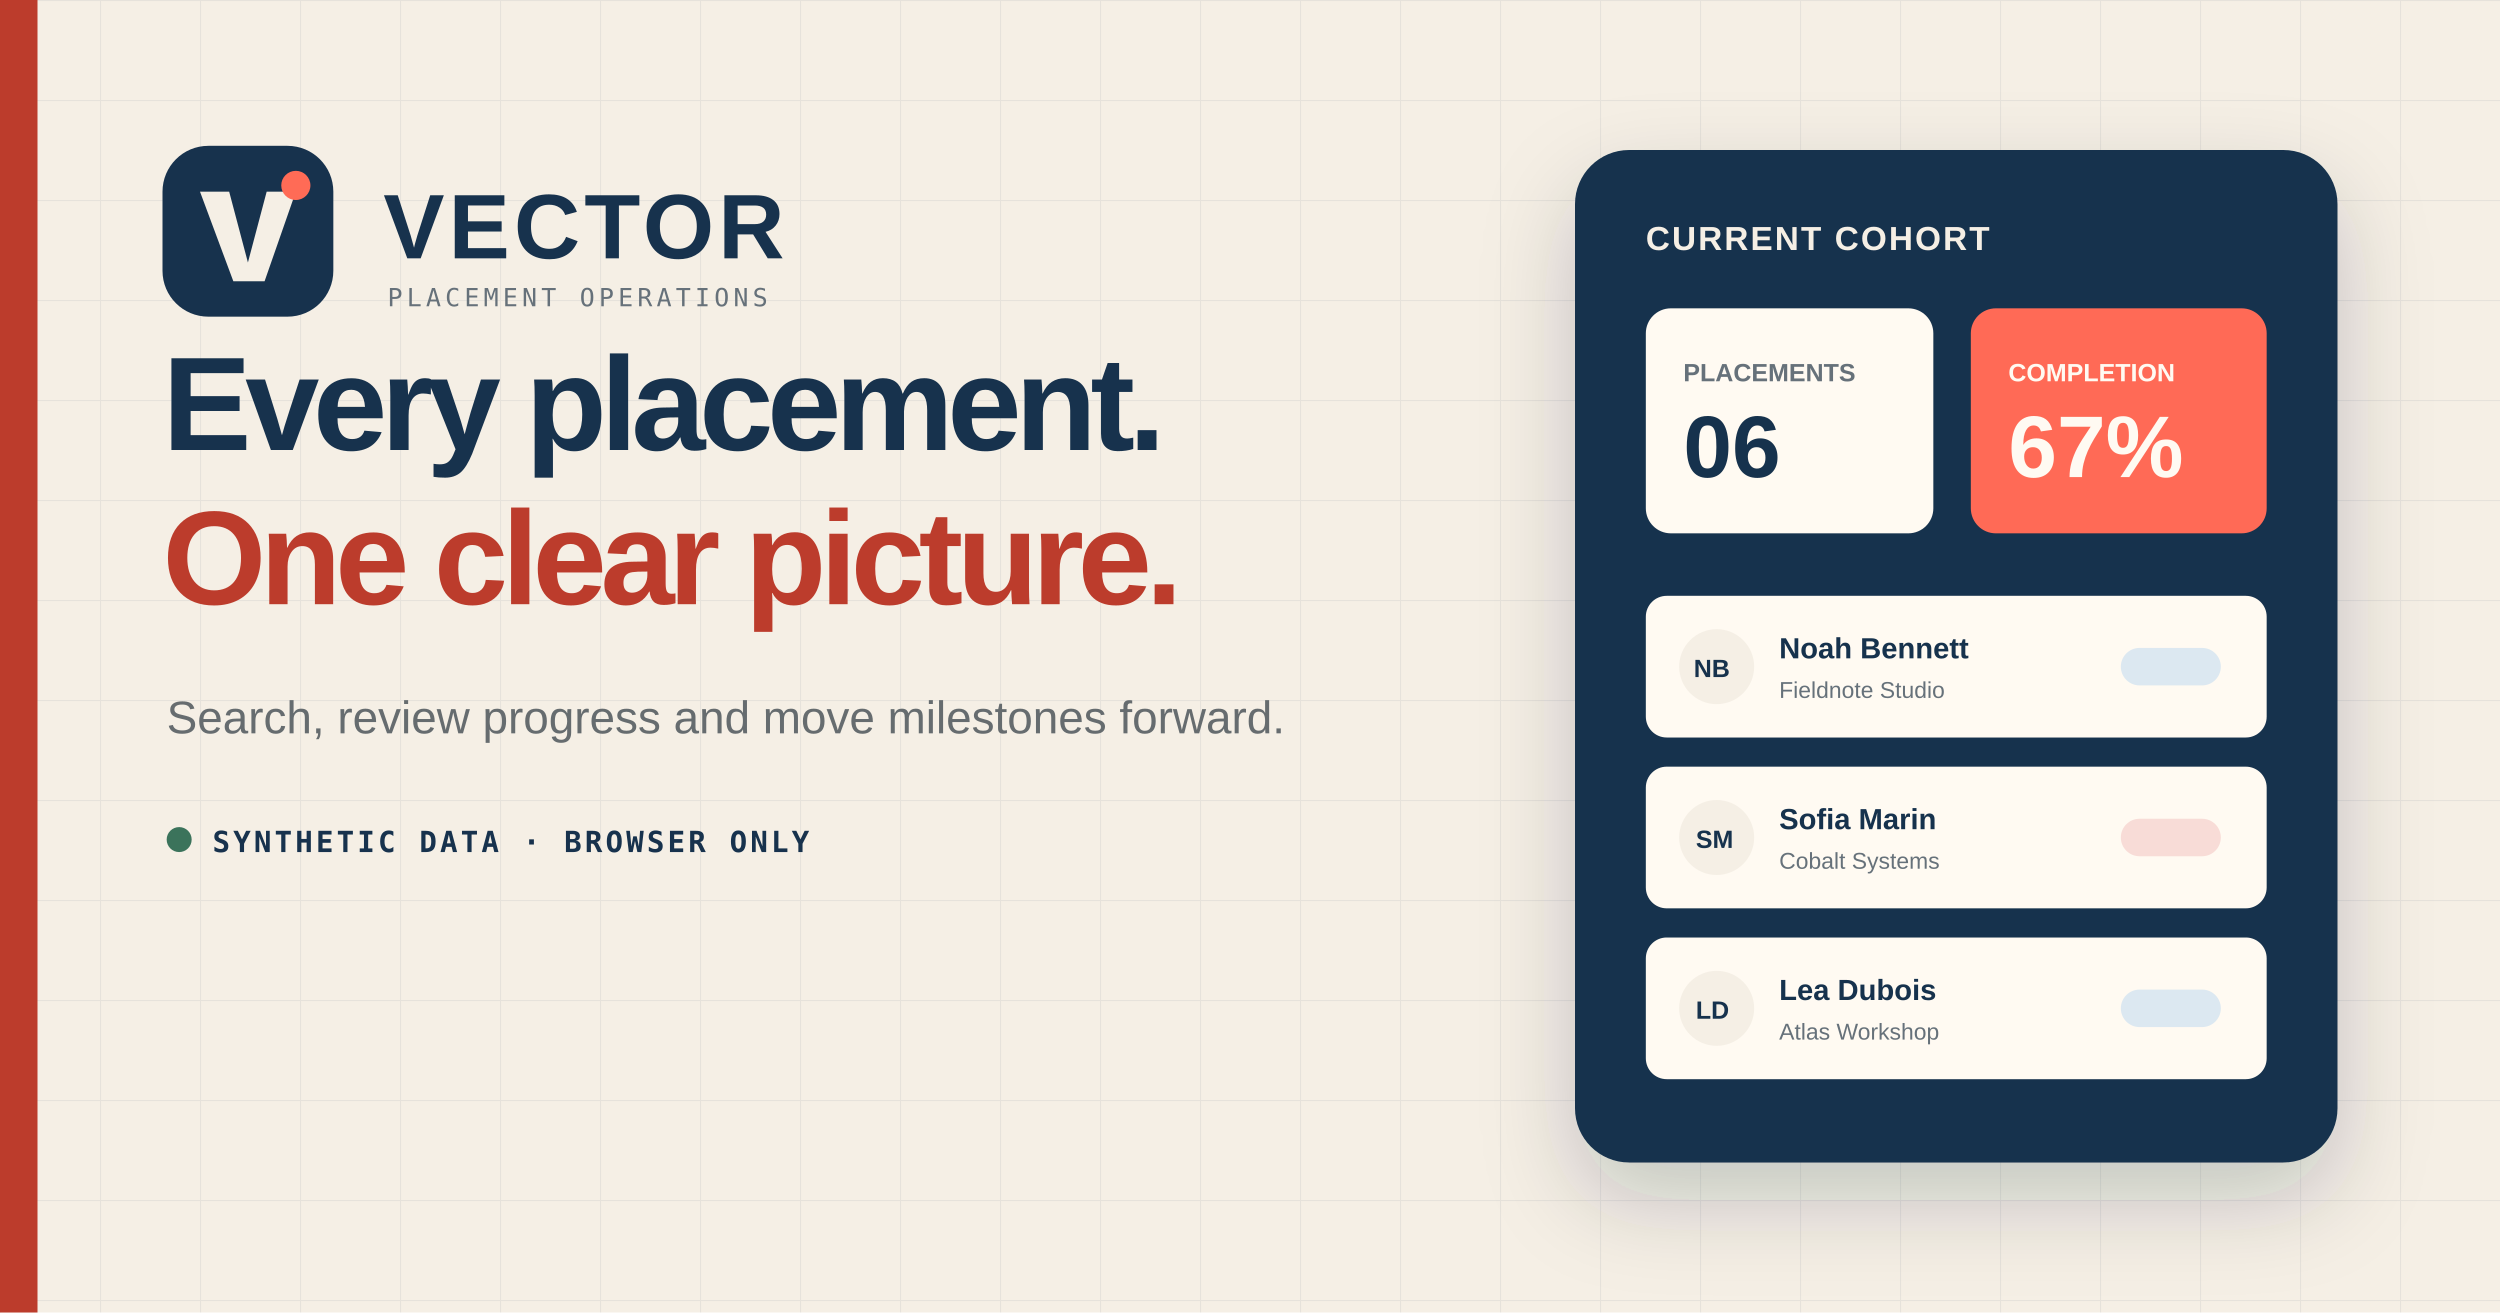
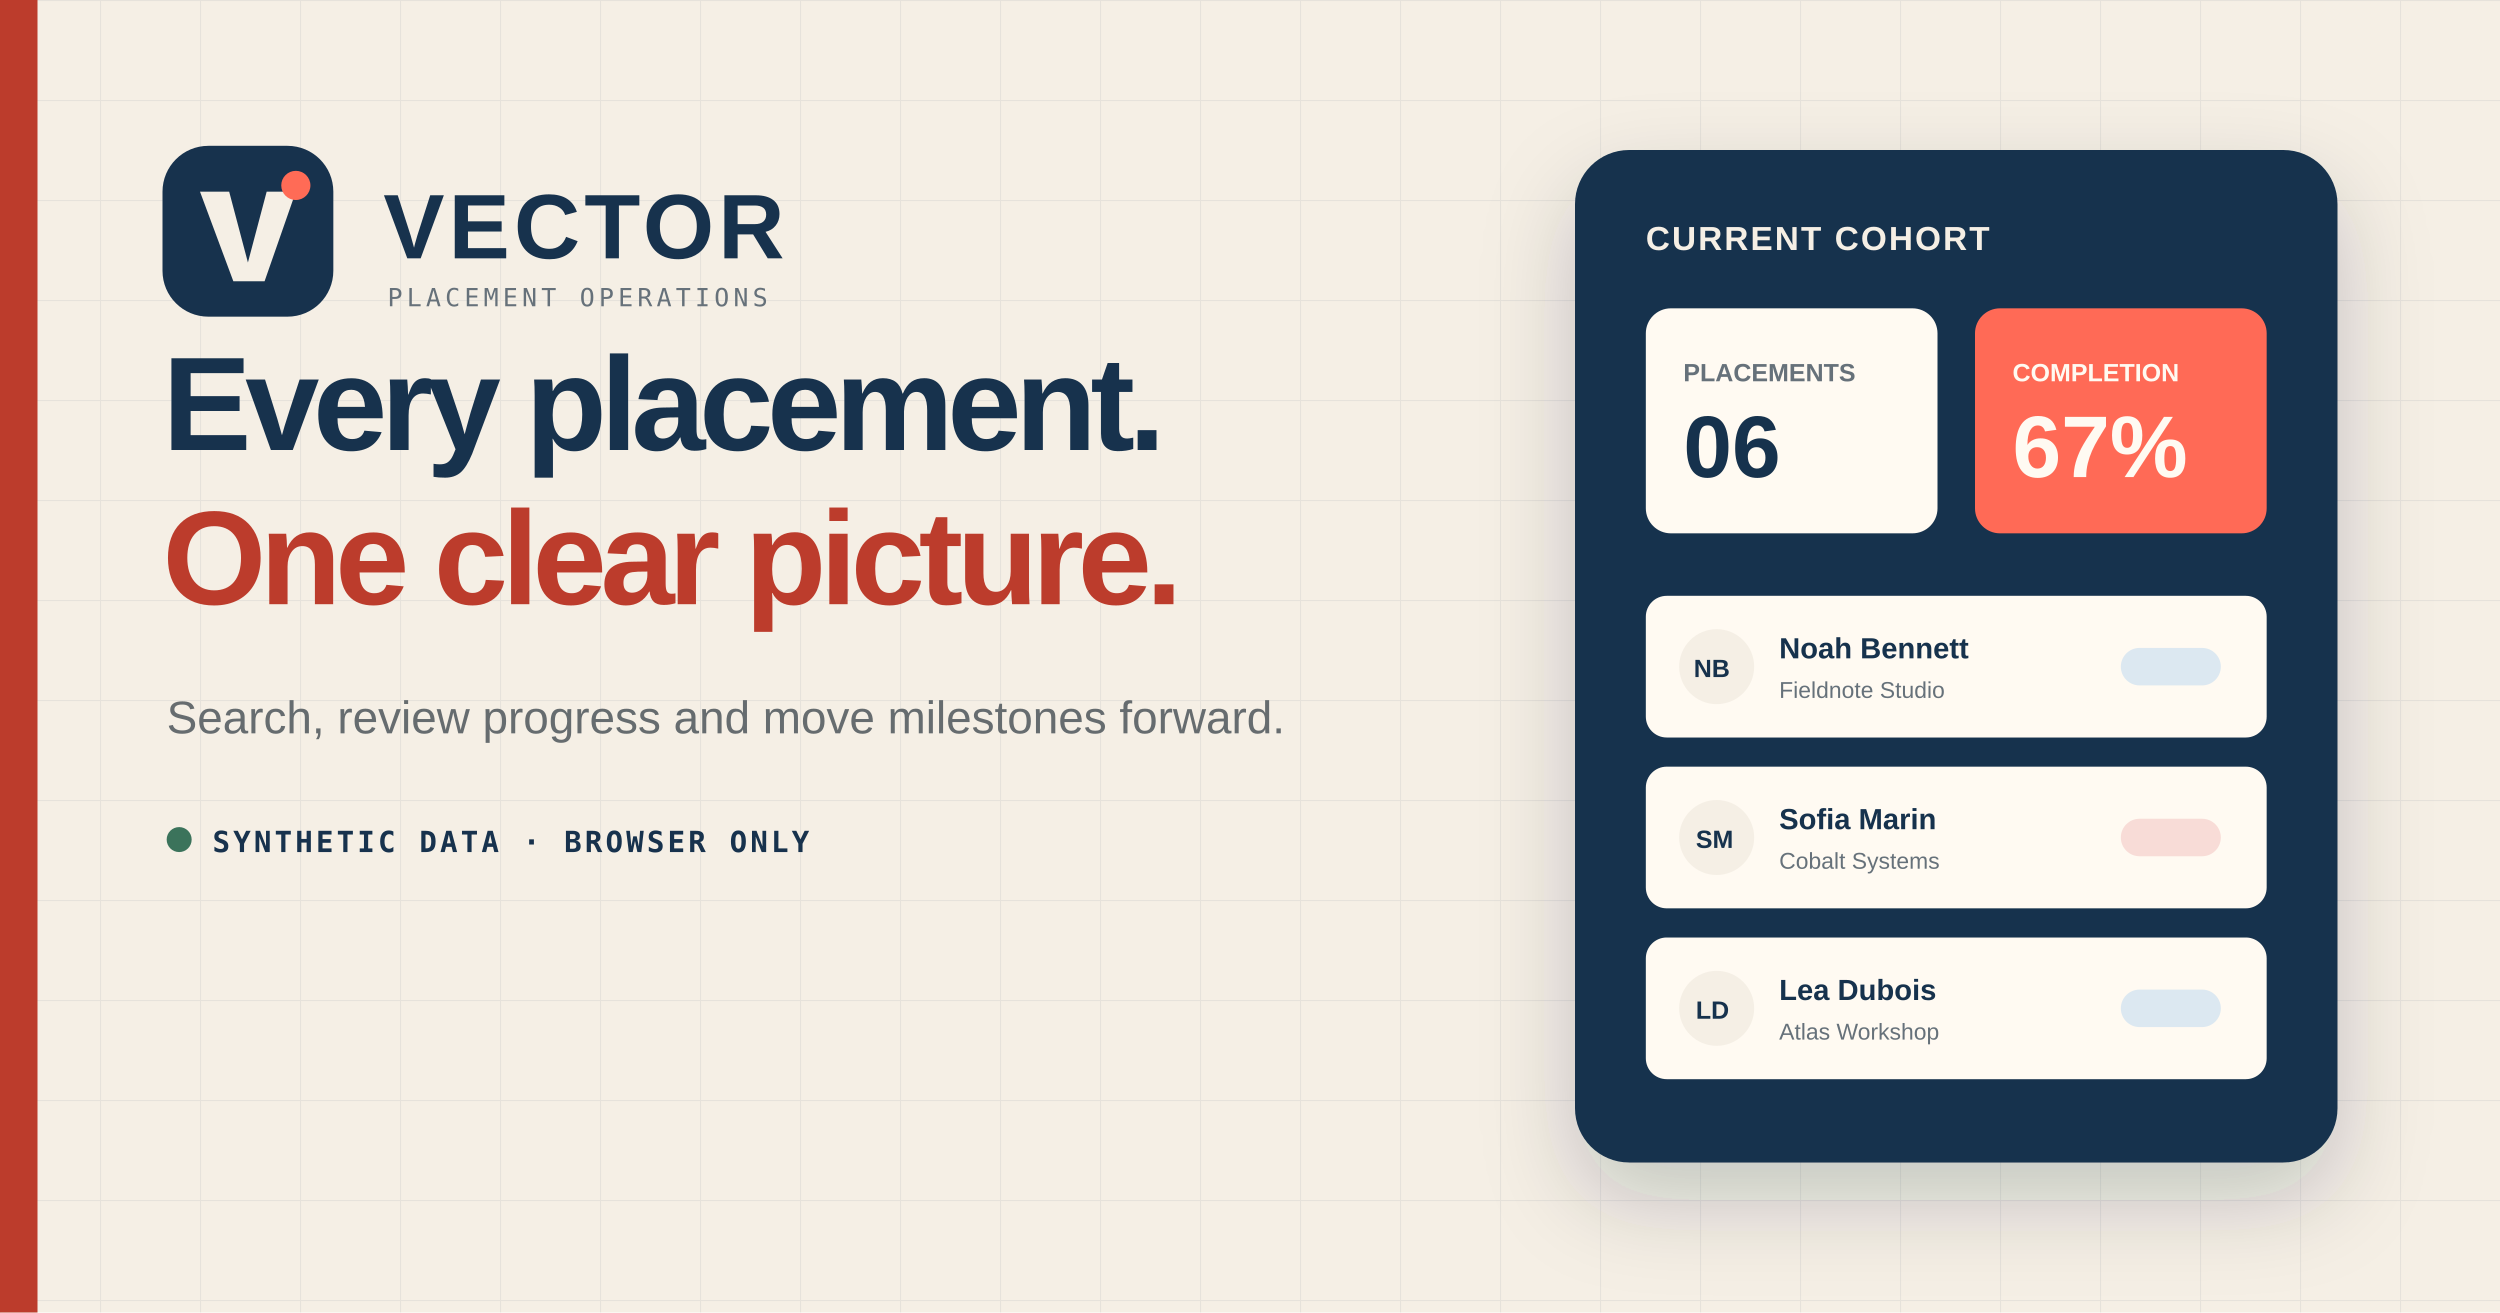
<svg xmlns="http://www.w3.org/2000/svg" width="1200" height="630" viewBox="0 0 1200 630" role="img" aria-labelledby="title description">
  <defs>
    <pattern id="grid" width="48" height="48" patternUnits="userSpaceOnUse">
      <path d="M48 0H0V48" fill="none" stroke="#17324d" stroke-opacity=".07" />
    </pattern>
    <filter id="shadow" x="-20%" y="-20%" width="140%" height="160%">
      <feDropShadow dx="0" dy="18" stdDeviation="22" flood-color="#10263a" flood-opacity=".2" />
    </filter>
  </defs>
  <rect width="1200" height="630" fill="#f5efe5" />
  <rect width="1200" height="630" fill="url(#grid)" />
  <rect x="0" y="0" width="18" height="630" fill="#bc3c2c" />
  <g transform="translate(78 70)">
    <rect width="82" height="82" rx="22" fill="#17324d" />
    <path d="M18 22h14l9 34 9-34h14L49 65H34L18 22Z" fill="#f5efe5" />
    <circle cx="64" cy="19" r="7" fill="#ff6b56" />
    <text x="106" y="54" fill="#17324d" font-family="Arial, Helvetica, sans-serif" font-size="44" font-weight="800" letter-spacing="2">VECTOR</text>
    <text x="108" y="77" fill="#66717a" font-family="monospace" font-size="12" letter-spacing="2">PLACEMENT OPERATIONS</text>
  </g>
  <g transform="translate(78 216)">
    <text fill="#17324d" font-family="Arial, Helvetica, sans-serif" font-size="64" font-weight="800" letter-spacing="-3">
      <tspan x="0" y="0">Every placement.</tspan>
      <tspan x="0" y="74" fill="#bc3c2c">One clear picture.</tspan>
    </text>
    <text x="2" y="136" fill="#666c6f" font-family="Arial, Helvetica, sans-serif" font-size="22">Search, review progress and move milestones forward.</text>
    <g transform="translate(2 181)">
      <circle cx="6" cy="6" r="6" fill="#3b735b" />
      <text x="22" y="12" fill="#17324d" font-family="monospace" font-size="14" font-weight="700" letter-spacing="1.5">SYNTHETIC DATA · BROWSER ONLY</text>
    </g>
  </g>
  <g transform="translate(756 72)" filter="url(#shadow)">
    <rect width="366" height="486" rx="26" fill="#17324d" />
    <text x="34" y="48" fill="#f5efe5" font-family="Arial, Helvetica, sans-serif" font-size="16" font-weight="700" letter-spacing="1">CURRENT COHORT</text>
-     <rect x="34" y="76" width="138" height="108" rx="12" fill="#fffaf2" />
-     <rect x="190" y="76" width="142" height="108" rx="12" fill="#ff6b56" />
+     <rect x="34" y="76" width="140" height="108" rx="12" fill="#fffaf2" />
+     <rect x="192" y="76" width="140" height="108" rx="12" fill="#ff6b56" />
    <text x="52" y="111" fill="#66717a" font-family="Arial, Helvetica, sans-serif" font-size="12" font-weight="700">PLACEMENTS</text>
    <text x="52" y="157" fill="#17324d" font-family="Arial, Helvetica, sans-serif" font-size="42" font-weight="800">06</text>
-     <text x="208" y="111" fill="#fffaf2" font-family="Arial, Helvetica, sans-serif" font-size="12" font-weight="700">COMPLETION</text>
-     <text x="208" y="157" fill="#fffaf2" font-family="Arial, Helvetica, sans-serif" font-size="42" font-weight="800">67%</text>
+     <text x="210" y="111" fill="#fffaf2" font-family="Arial, Helvetica, sans-serif" font-size="12" font-weight="700">COMPLETION</text>
+     <text x="210" y="157" fill="#fffaf2" font-family="Arial, Helvetica, sans-serif" font-size="42" font-weight="800">67%</text>
    <g transform="translate(34 214)">
      <rect width="298" height="68" rx="10" fill="#fffaf2" />
      <circle cx="34" cy="34" r="18" fill="#f5efe5" />
      <text x="23" y="39" fill="#17324d" font-family="Arial, Helvetica, sans-serif" font-size="12" font-weight="800">NB</text>
      <text x="64" y="30" fill="#17324d" font-family="Arial, Helvetica, sans-serif" font-size="14" font-weight="800">Noah Bennett</text>
      <text x="64" y="49" fill="#66717a" font-family="Arial, Helvetica, sans-serif" font-size="11">Fieldnote Studio</text>
      <rect x="228" y="25" width="48" height="18" rx="9" fill="#dce8f1" />
    </g>
    <g transform="translate(34 296)">
      <rect width="298" height="68" rx="10" fill="#fffaf2" />
      <circle cx="34" cy="34" r="18" fill="#f5efe5" />
      <text x="24" y="39" fill="#17324d" font-family="Arial, Helvetica, sans-serif" font-size="12" font-weight="800">SM</text>
      <text x="64" y="30" fill="#17324d" font-family="Arial, Helvetica, sans-serif" font-size="14" font-weight="800">Sofia Marin</text>
      <text x="64" y="49" fill="#66717a" font-family="Arial, Helvetica, sans-serif" font-size="11">Cobalt Systems</text>
      <rect x="228" y="25" width="48" height="18" rx="9" fill="#f8dcd7" />
    </g>
    <g transform="translate(34 378)">
      <rect width="298" height="68" rx="10" fill="#fffaf2" />
      <circle cx="34" cy="34" r="18" fill="#f5efe5" />
      <text x="24" y="39" fill="#17324d" font-family="Arial, Helvetica, sans-serif" font-size="12" font-weight="800">LD</text>
      <text x="64" y="30" fill="#17324d" font-family="Arial, Helvetica, sans-serif" font-size="14" font-weight="800">Lea Dubois</text>
      <text x="64" y="49" fill="#66717a" font-family="Arial, Helvetica, sans-serif" font-size="11">Atlas Workshop</text>
      <rect x="228" y="25" width="48" height="18" rx="9" fill="#dce8f1" />
    </g>
  </g>
</svg>
